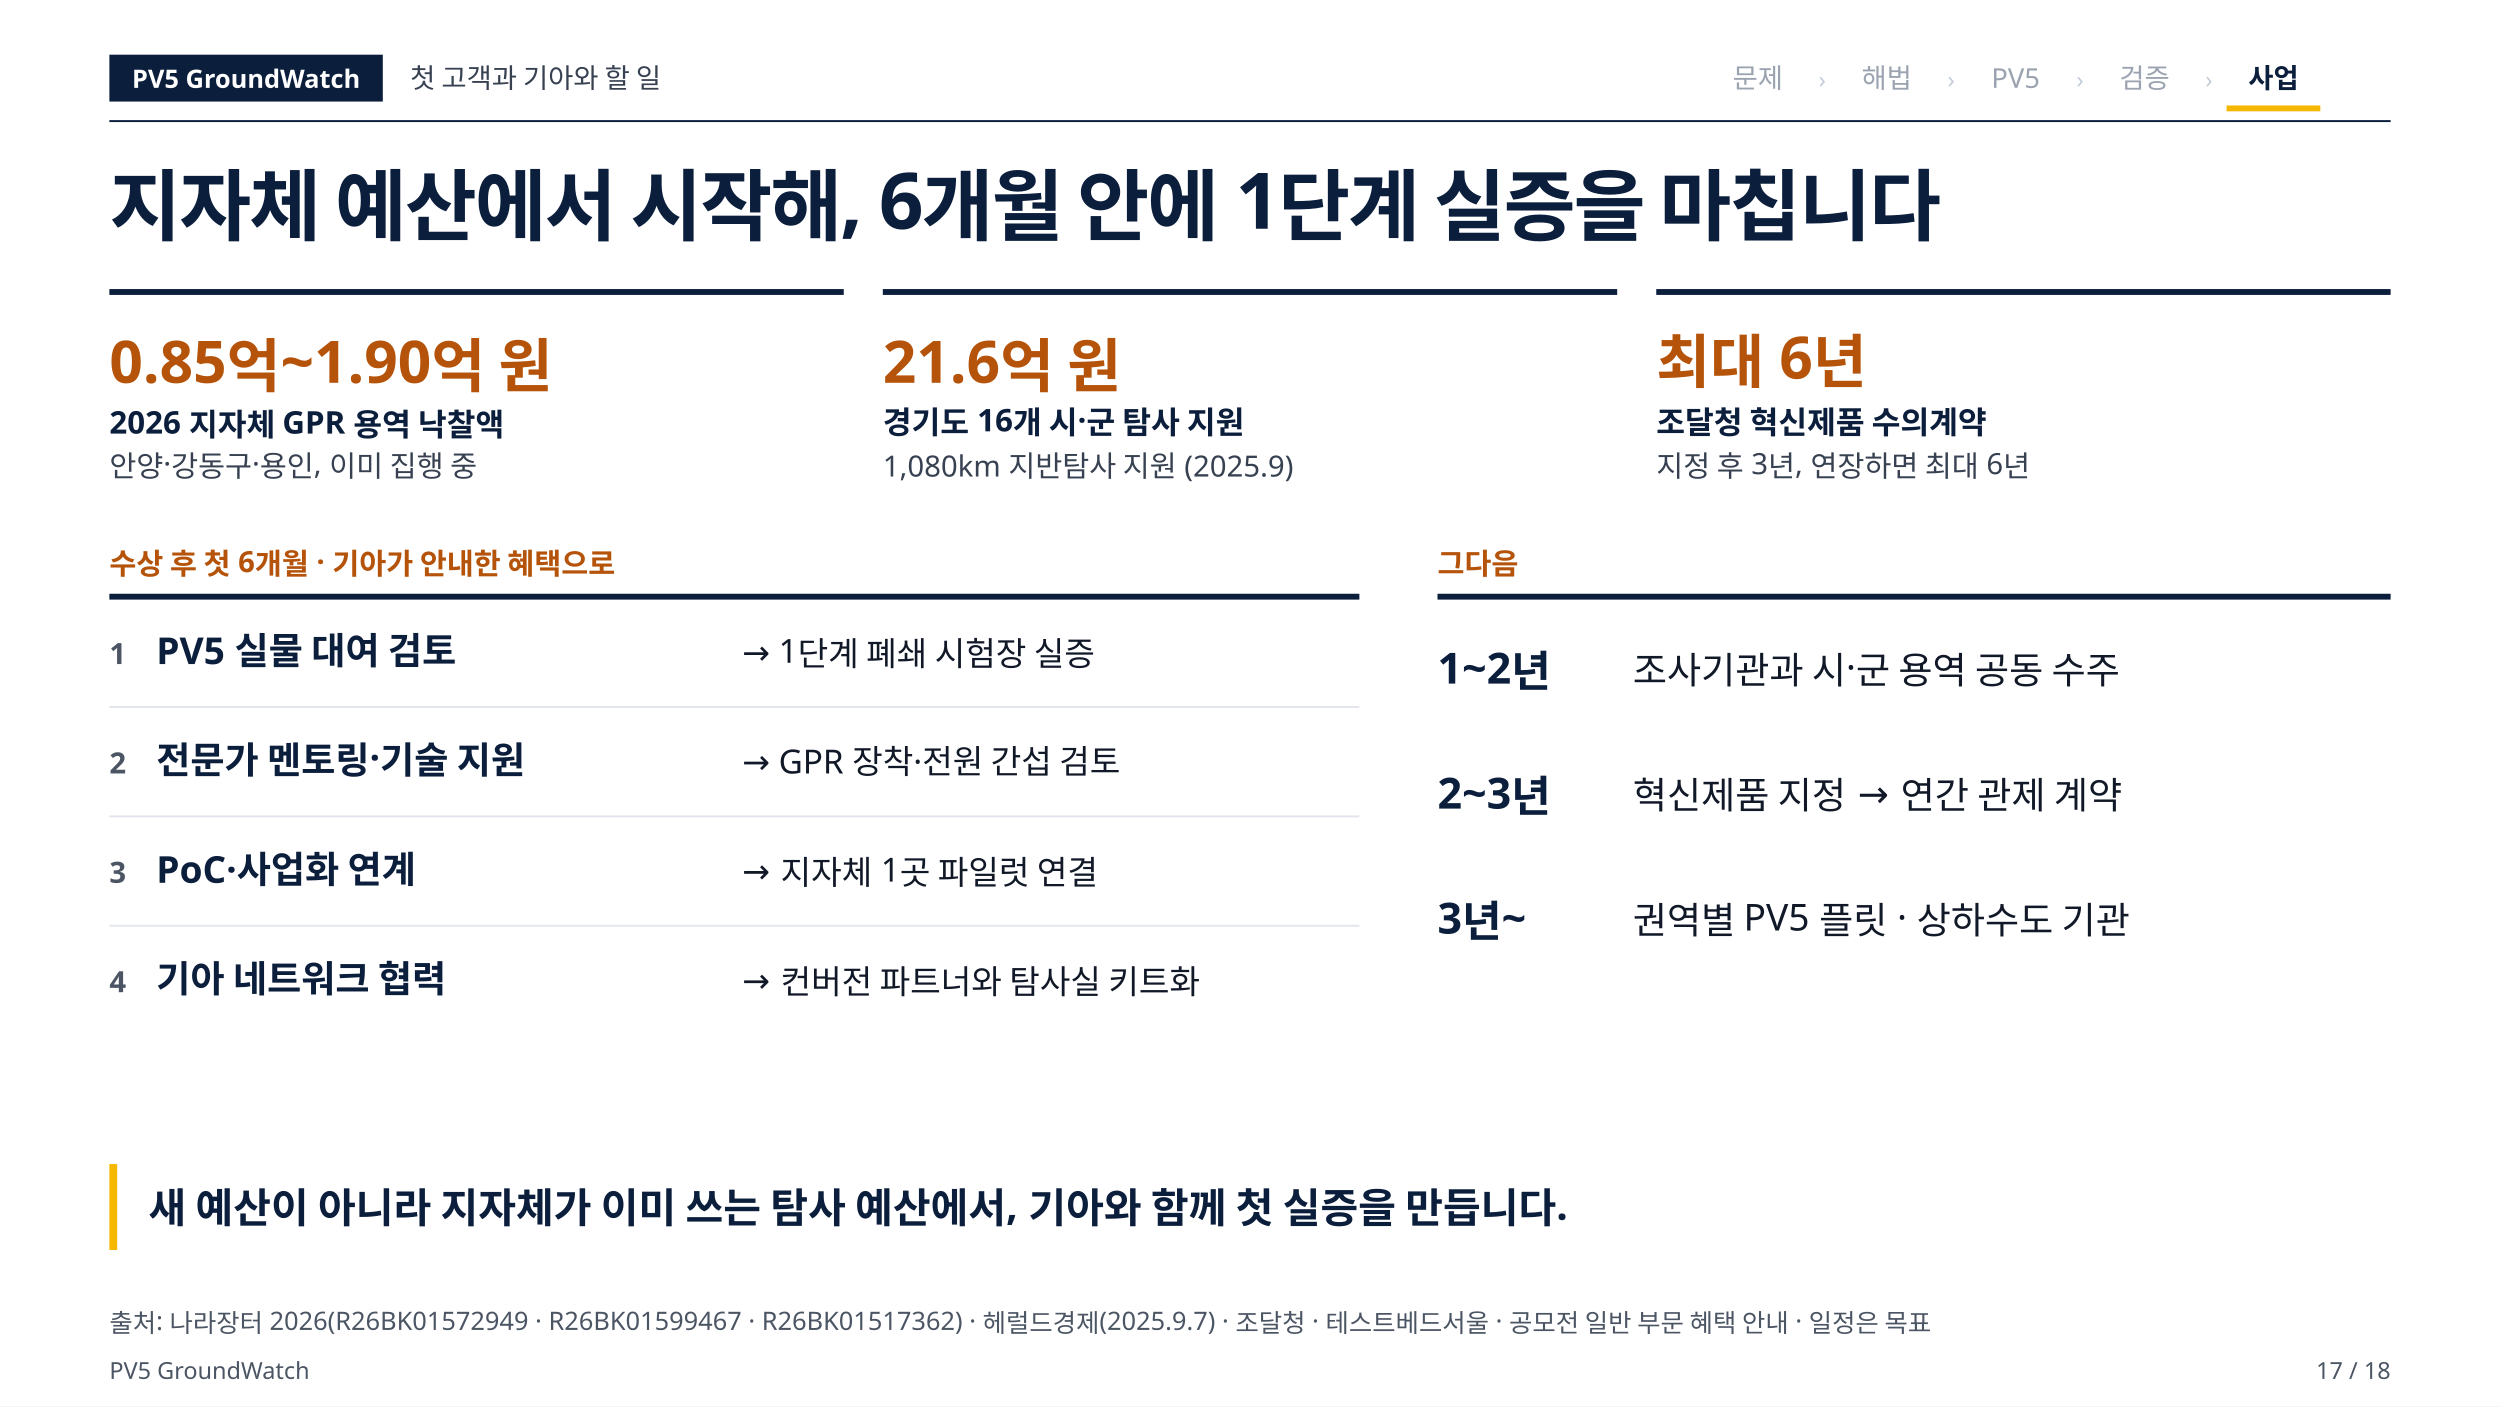
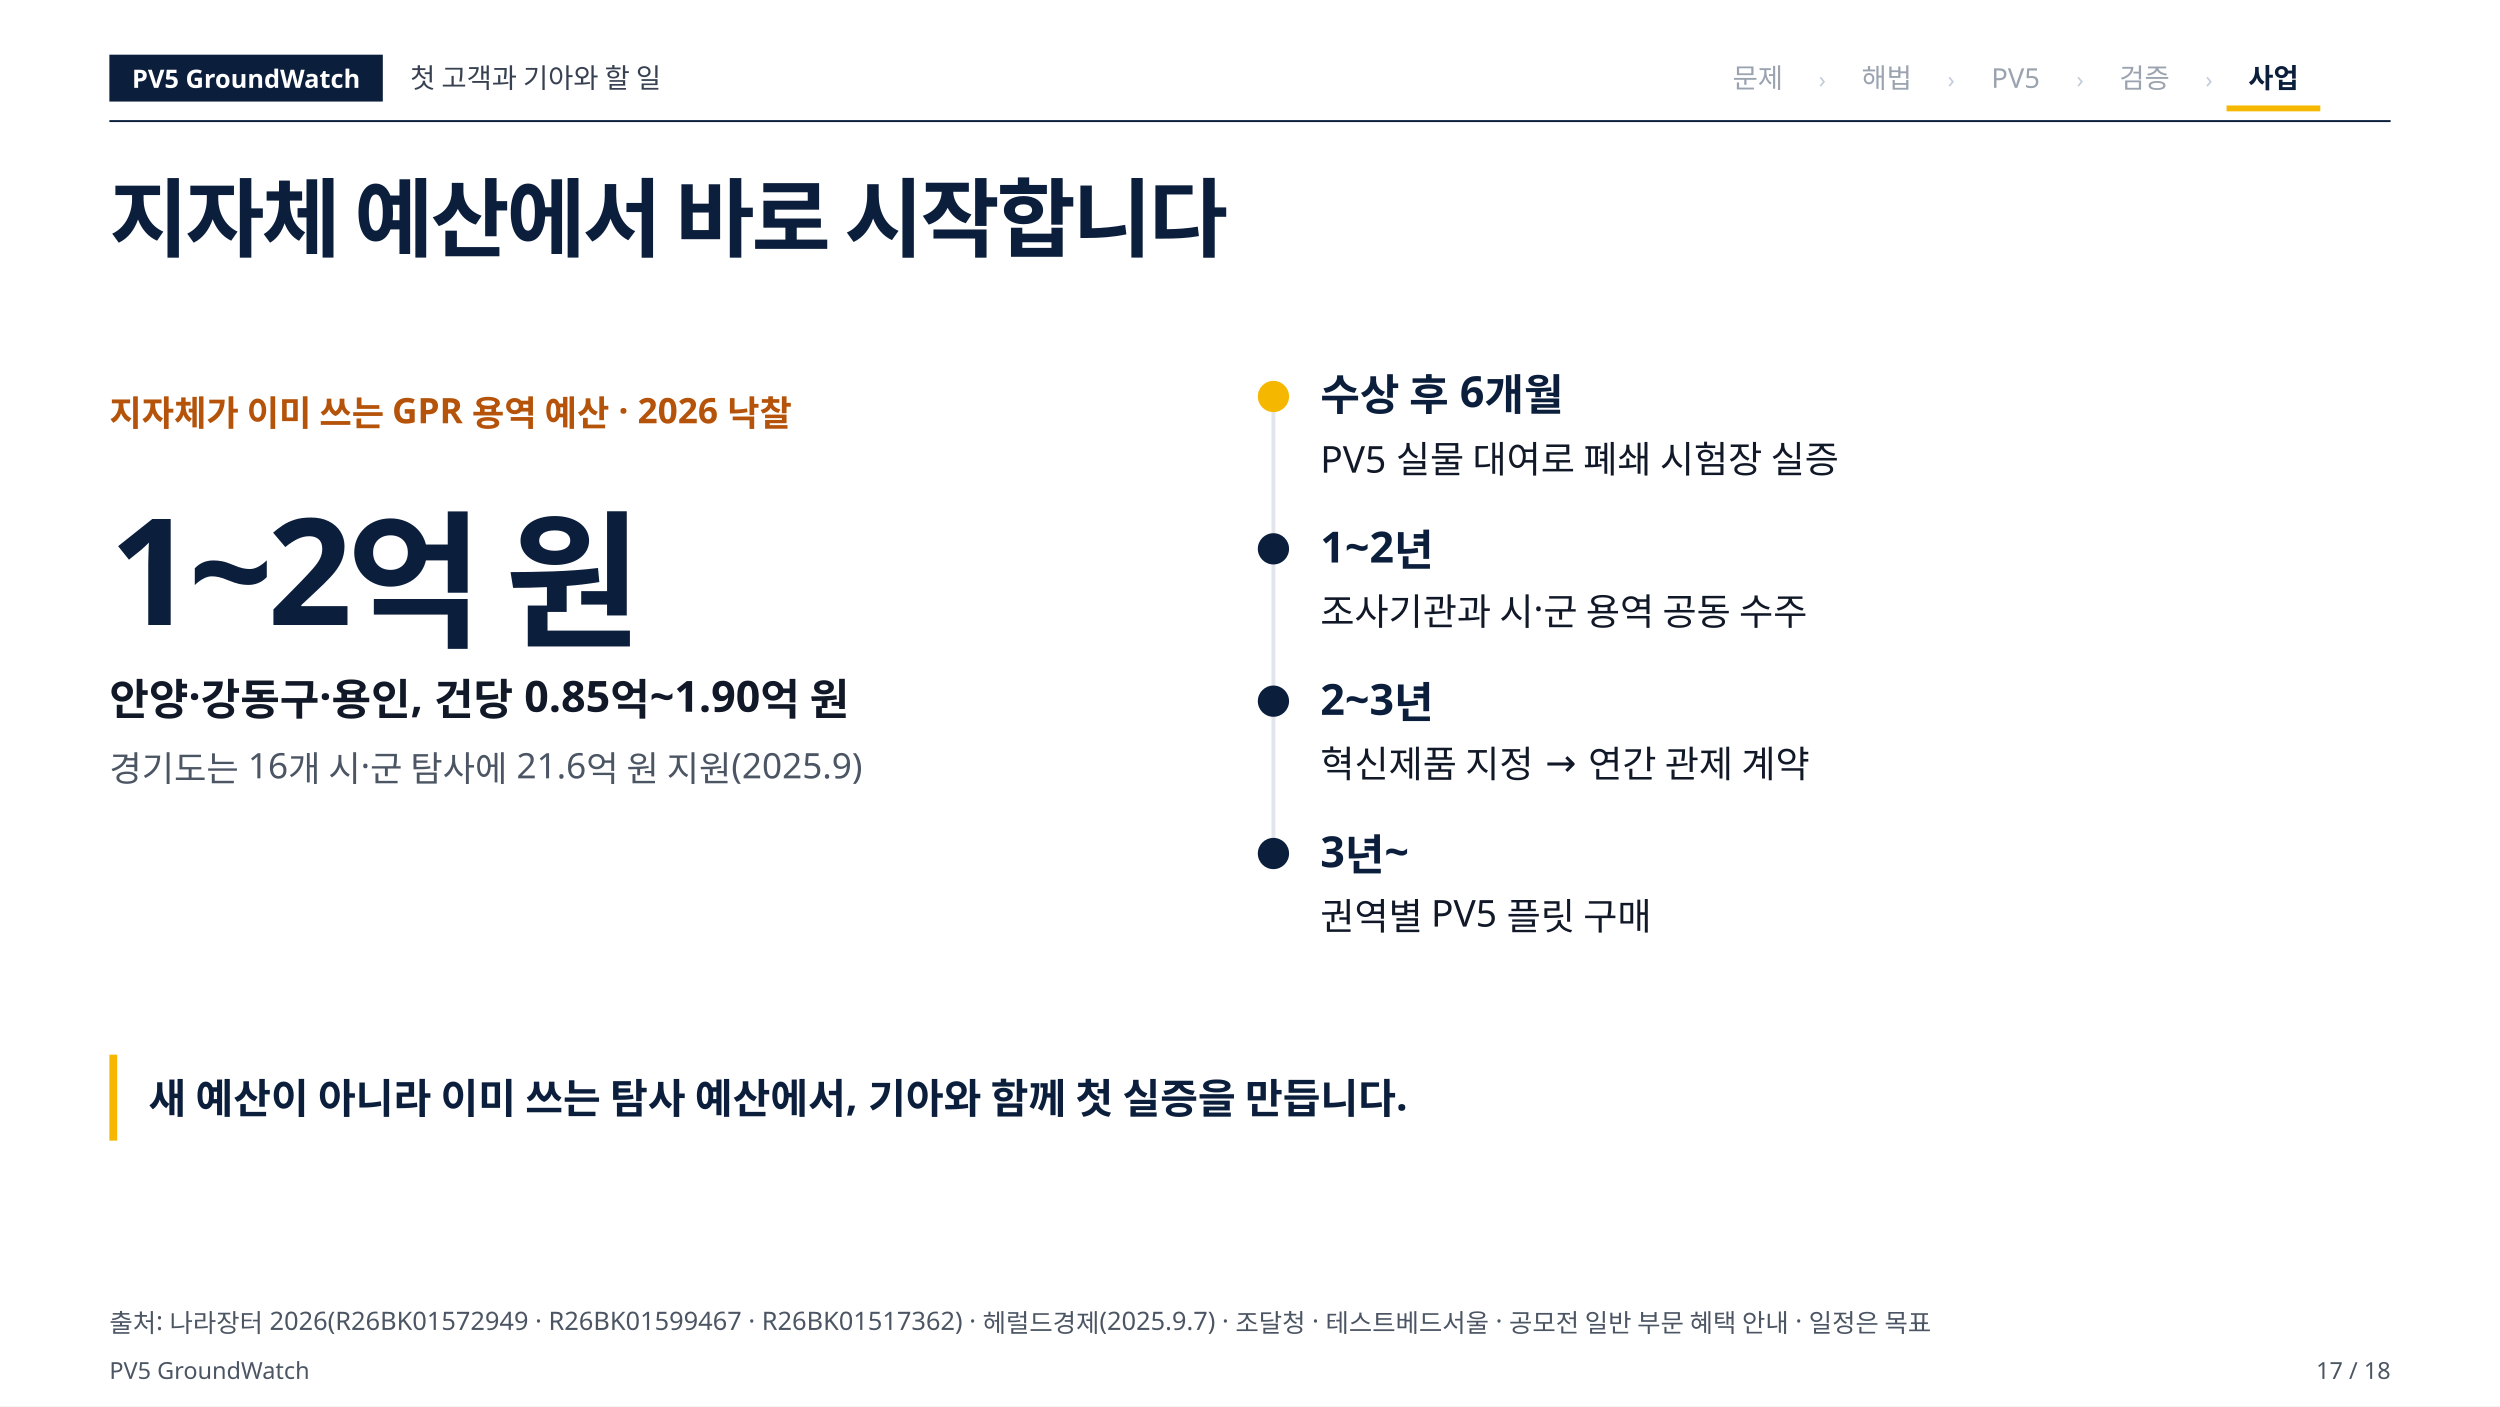
<svg xmlns="http://www.w3.org/2000/svg" viewBox="0 0 1280 720" lang="ko-KR" data-pptx-page-role="content" font-family="Pretendard, 'Malgun Gothic', sans-serif">
  <rect id="bg" x="0" y="0" width="1280" height="720" fill="#FFFFFF" />
  <g id="header" data-pptx-role="header" data-pptx-bounds="56 24 1168 40">
    <rect x="56" y="28" width="140" height="24" fill="#0B1E3C" />
    <text x="126" y="45" font-size="13" font-weight="bold" fill="#FFFFFF" text-anchor="middle">PV5 GroundWatch</text>
    <text x="210" y="45" font-size="14" fill="#374151">첫 고객과 기아와 할 일</text>
    <text x="900" y="45" font-size="14" font-weight="normal" fill="#9AA3AF" text-anchor="middle">문제</text>
    <text x="933" y="45" font-size="12" fill="#C3CCD9" text-anchor="middle">›</text>
    <text x="966" y="45" font-size="14" font-weight="normal" fill="#9AA3AF" text-anchor="middle">해법</text>
    <text x="999" y="45" font-size="12" fill="#C3CCD9" text-anchor="middle">›</text>
    <text x="1032" y="45" font-size="14" font-weight="normal" fill="#9AA3AF" text-anchor="middle">PV5</text>
    <text x="1065" y="45" font-size="12" fill="#C3CCD9" text-anchor="middle">›</text>
    <text x="1098" y="45" font-size="14" font-weight="normal" fill="#9AA3AF" text-anchor="middle">검증</text>
    <text x="1131" y="45" font-size="12" fill="#C3CCD9" text-anchor="middle">›</text>
    <text x="1164" y="45" font-size="14" font-weight="bold" fill="#0B1E3C" text-anchor="middle">사업</text>
    <rect x="1140" y="54" width="48" height="3" fill="#F5B700" />
    <line x1="56" y1="62" x2="1224" y2="62" stroke="#0B1E3C" stroke-width="1" />
  </g>
-   <g id="title" data-pptx-bounds="56 80 1168 56" letter-spacing="-1">
-     <text x="56" y="120" font-size="40" font-weight="bold" fill="#0B1E3C">지자체 예산에서 시작해, 6개월 안에 1단계 실증을 마칩니다</text>
+   <g id="title" data-pptx-bounds="56 78 1168 64" letter-spacing="-1.5">
+     <text x="56" y="128" font-size="44" font-weight="bold" fill="#0B1E3C">지자체 예산에서 바로 시작합니다</text>
  </g>
-   <g id="facts" data-pptx-bounds="56 146 1168 104">
-     <rect x="56" y="148" width="376" height="3" fill="#0B1E3C" />
-     <text x="56" y="196" font-size="30" font-weight="bold" fill="#B45309">0.85억~1.90억 원</text>
-     <text x="56" y="222" font-size="16" font-weight="bold" fill="#0B1E3C">2026 지자체 GPR 용역 낙찰액</text>
-     <text x="56" y="244" font-size="15" fill="#374151">안양·강동구·용인, 이미 집행 중</text>
-     <rect x="452" y="148" width="376" height="3" fill="#0B1E3C" />
-     <text x="452" y="196" font-size="30" font-weight="bold" fill="#B45309">21.6억 원</text>
-     <text x="452" y="222" font-size="16" font-weight="bold" fill="#0B1E3C">경기도 16개 시·군 탐사 지원</text>
-     <text x="452" y="244" font-size="15" fill="#374151">1,080km 지반탐사 지원 (2025.9)</text>
-     <rect x="848" y="148" width="376" height="3" fill="#0B1E3C" />
-     <text x="848" y="196" font-size="30" font-weight="bold" fill="#B45309">최대 6년</text>
-     <text x="848" y="222" font-size="16" font-weight="bold" fill="#0B1E3C">조달청 혁신제품 수의계약</text>
-     <text x="848" y="244" font-size="15" fill="#374151">지정 후 3년, 연장하면 최대 6년</text>
+   <g id="hero" data-pptx-bounds="56 180 520 300">
+     <text x="56" y="218" font-size="18" font-weight="bold" fill="#B45309">지자체가 이미 쓰는 GPR 용역 예산 · 2026 낙찰</text>
+     <text x="56" y="320" font-size="76" font-weight="bold" fill="#0B1E3C" letter-spacing="-3">1~2억 원</text>
+     <text x="56" y="366" font-size="22" font-weight="bold" fill="#111827">안양·강동구·용인, 건당 0.85억~1.90억 원</text>
+     <text x="56" y="400" font-size="18" fill="#4B5563">경기도는 16개 시·군 탐사에 21.6억 원 지원(2025.9)</text>
  </g>
-   <g id="ask" data-pptx-bounds="56 272 640 300">
-     <text x="56" y="294" font-size="15" font-weight="bold" fill="#B45309">수상 후 첫 6개월 · 기아가 안내한 혜택으로</text>
-     <rect x="56" y="304" width="640" height="3" fill="#0B1E3C" />
-     <text x="56" y="340" font-size="15" font-weight="bold" fill="#4B5563">1</text>
-     <text x="80" y="340" font-size="19" font-weight="bold" fill="#0B1E3C">PV5 실물 대여 검토</text>
-     <text x="380" y="340" font-size="17" fill="#111827">→ 1단계 폐쇄 시험장 실증</text>
-     <line x1="56" y1="362" x2="696" y2="362" stroke="#E2E6EC" stroke-width="1" />
-     <text x="56" y="396" font-size="15" font-weight="bold" fill="#4B5563">2</text>
-     <text x="80" y="396" font-size="19" font-weight="bold" fill="#0B1E3C">전문가 멘토링·기술 지원</text>
-     <text x="380" y="396" font-size="17" fill="#111827">→ GPR 장착·전원 간섭 검토</text>
-     <line x1="56" y1="418" x2="696" y2="418" stroke="#E2E6EC" stroke-width="1" />
-     <text x="56" y="452" font-size="15" font-weight="bold" fill="#4B5563">3</text>
-     <text x="80" y="452" font-size="19" font-weight="bold" fill="#0B1E3C">PoC·사업화 연계</text>
-     <text x="380" y="452" font-size="17" fill="#111827">→ 지자체 1곳 파일럿 연결</text>
-     <line x1="56" y1="474" x2="696" y2="474" stroke="#E2E6EC" stroke-width="1" />
-     <text x="56" y="508" font-size="15" font-weight="bold" fill="#4B5563">4</text>
-     <text x="80" y="508" font-size="19" font-weight="bold" fill="#0B1E3C">기아 네트워크 협력</text>
-     <text x="380" y="508" font-size="17" fill="#111827">→ 컨버전 파트너와 탐사실 키트화</text>
+   <g id="road" data-pptx-bounds="640 180 584 320">
+     <line x1="652" y1="210" x2="652" y2="437" stroke="#E2E6EC" stroke-width="2" />
+     <circle cx="652" cy="203" r="8" fill="#F5B700" />
+     <text x="676" y="210" font-size="22" font-weight="bold" fill="#0B1E3C">수상 후 6개월</text>
+     <text x="676" y="242" font-size="19" fill="#111827">PV5 실물 대여로 폐쇄 시험장 실증</text>
+     <circle cx="652" cy="281" r="8" fill="#0B1E3C" />
+     <text x="676" y="288" font-size="22" font-weight="bold" fill="#0B1E3C">1~2년</text>
+     <text x="676" y="320" font-size="19" fill="#111827">조사기관과 시·군 용역 공동 수주</text>
+     <circle cx="652" cy="359" r="8" fill="#0B1E3C" />
+     <text x="676" y="366" font-size="22" font-weight="bold" fill="#0B1E3C">2~3년</text>
+     <text x="676" y="398" font-size="19" fill="#111827">혁신제품 지정 → 연간 관제 계약</text>
+     <circle cx="652" cy="437" r="8" fill="#0B1E3C" />
+     <text x="676" y="444" font-size="22" font-weight="bold" fill="#0B1E3C">3년~</text>
+     <text x="676" y="476" font-size="19" fill="#111827">권역별 PV5 플릿 구매</text>
  </g>
-   <g id="next" data-pptx-bounds="736 272 488 300">
-     <text x="736" y="294" font-size="15" font-weight="bold" fill="#B45309">그다음</text>
-     <rect x="736" y="304" width="488" height="3" fill="#0B1E3C" />
-     <text x="736" y="350" font-size="22" font-weight="bold" fill="#0B1E3C">1~2년</text>
-     <text x="836" y="350" font-size="19" fill="#111827">조사기관과 시·군 용역 공동 수주</text>
-     <text x="736" y="414" font-size="22" font-weight="bold" fill="#0B1E3C">2~3년</text>
-     <text x="836" y="414" font-size="19" fill="#111827">혁신제품 지정 → 연간 관제 계약</text>
-     <text x="736" y="478" font-size="22" font-weight="bold" fill="#0B1E3C">3년~</text>
-     <text x="836" y="478" font-size="19" fill="#111827">권역별 PV5 플릿 · 상하수도 기관</text>
-   </g>
-   <g id="conclusion" data-pptx-bounds="56 596 1168 44">
-     <rect x="56" y="596" width="4" height="44" fill="#F5B700" />
-     <text x="76" y="626" font-size="21" font-weight="bold" fill="#0B1E3C">새 예산이 아니라 지자체가 이미 쓰는 탐사 예산에서, 기아와 함께 첫 실증을 만듭니다.</text>
+   <g id="conclusion" data-pptx-bounds="56 540 1168 44">
+     <rect x="56" y="540" width="4" height="44" fill="#F5B700" />
+     <text x="76" y="570" font-size="21" font-weight="bold" fill="#0B1E3C">새 예산이 아니라 이미 쓰는 탐사 예산에서, 기아와 함께 첫 실증을 만듭니다.</text>
  </g>
  <g id="source" data-pptx-bounds="56 668 1168 20">
    <text x="56" y="682" font-size="13" fill="#4B5563">출처: 나라장터 2026(R26BK01572949 · R26BK01599467 · R26BK01517362) · 헤럴드경제(2025.9.7) · 조달청 · 테스트베드서울 · 공모전 일반 부문 혜택 안내 · 일정은 목표</text>
  </g>
  <g id="footer" data-pptx-role="footer" data-pptx-bounds="56 692 1168 22" fill="#4B5563" font-size="12">
    <text x="56" y="706">PV5 GroundWatch</text>
    <text x="1224" y="706" text-anchor="end">17 / 18</text>
  </g>
</svg>
